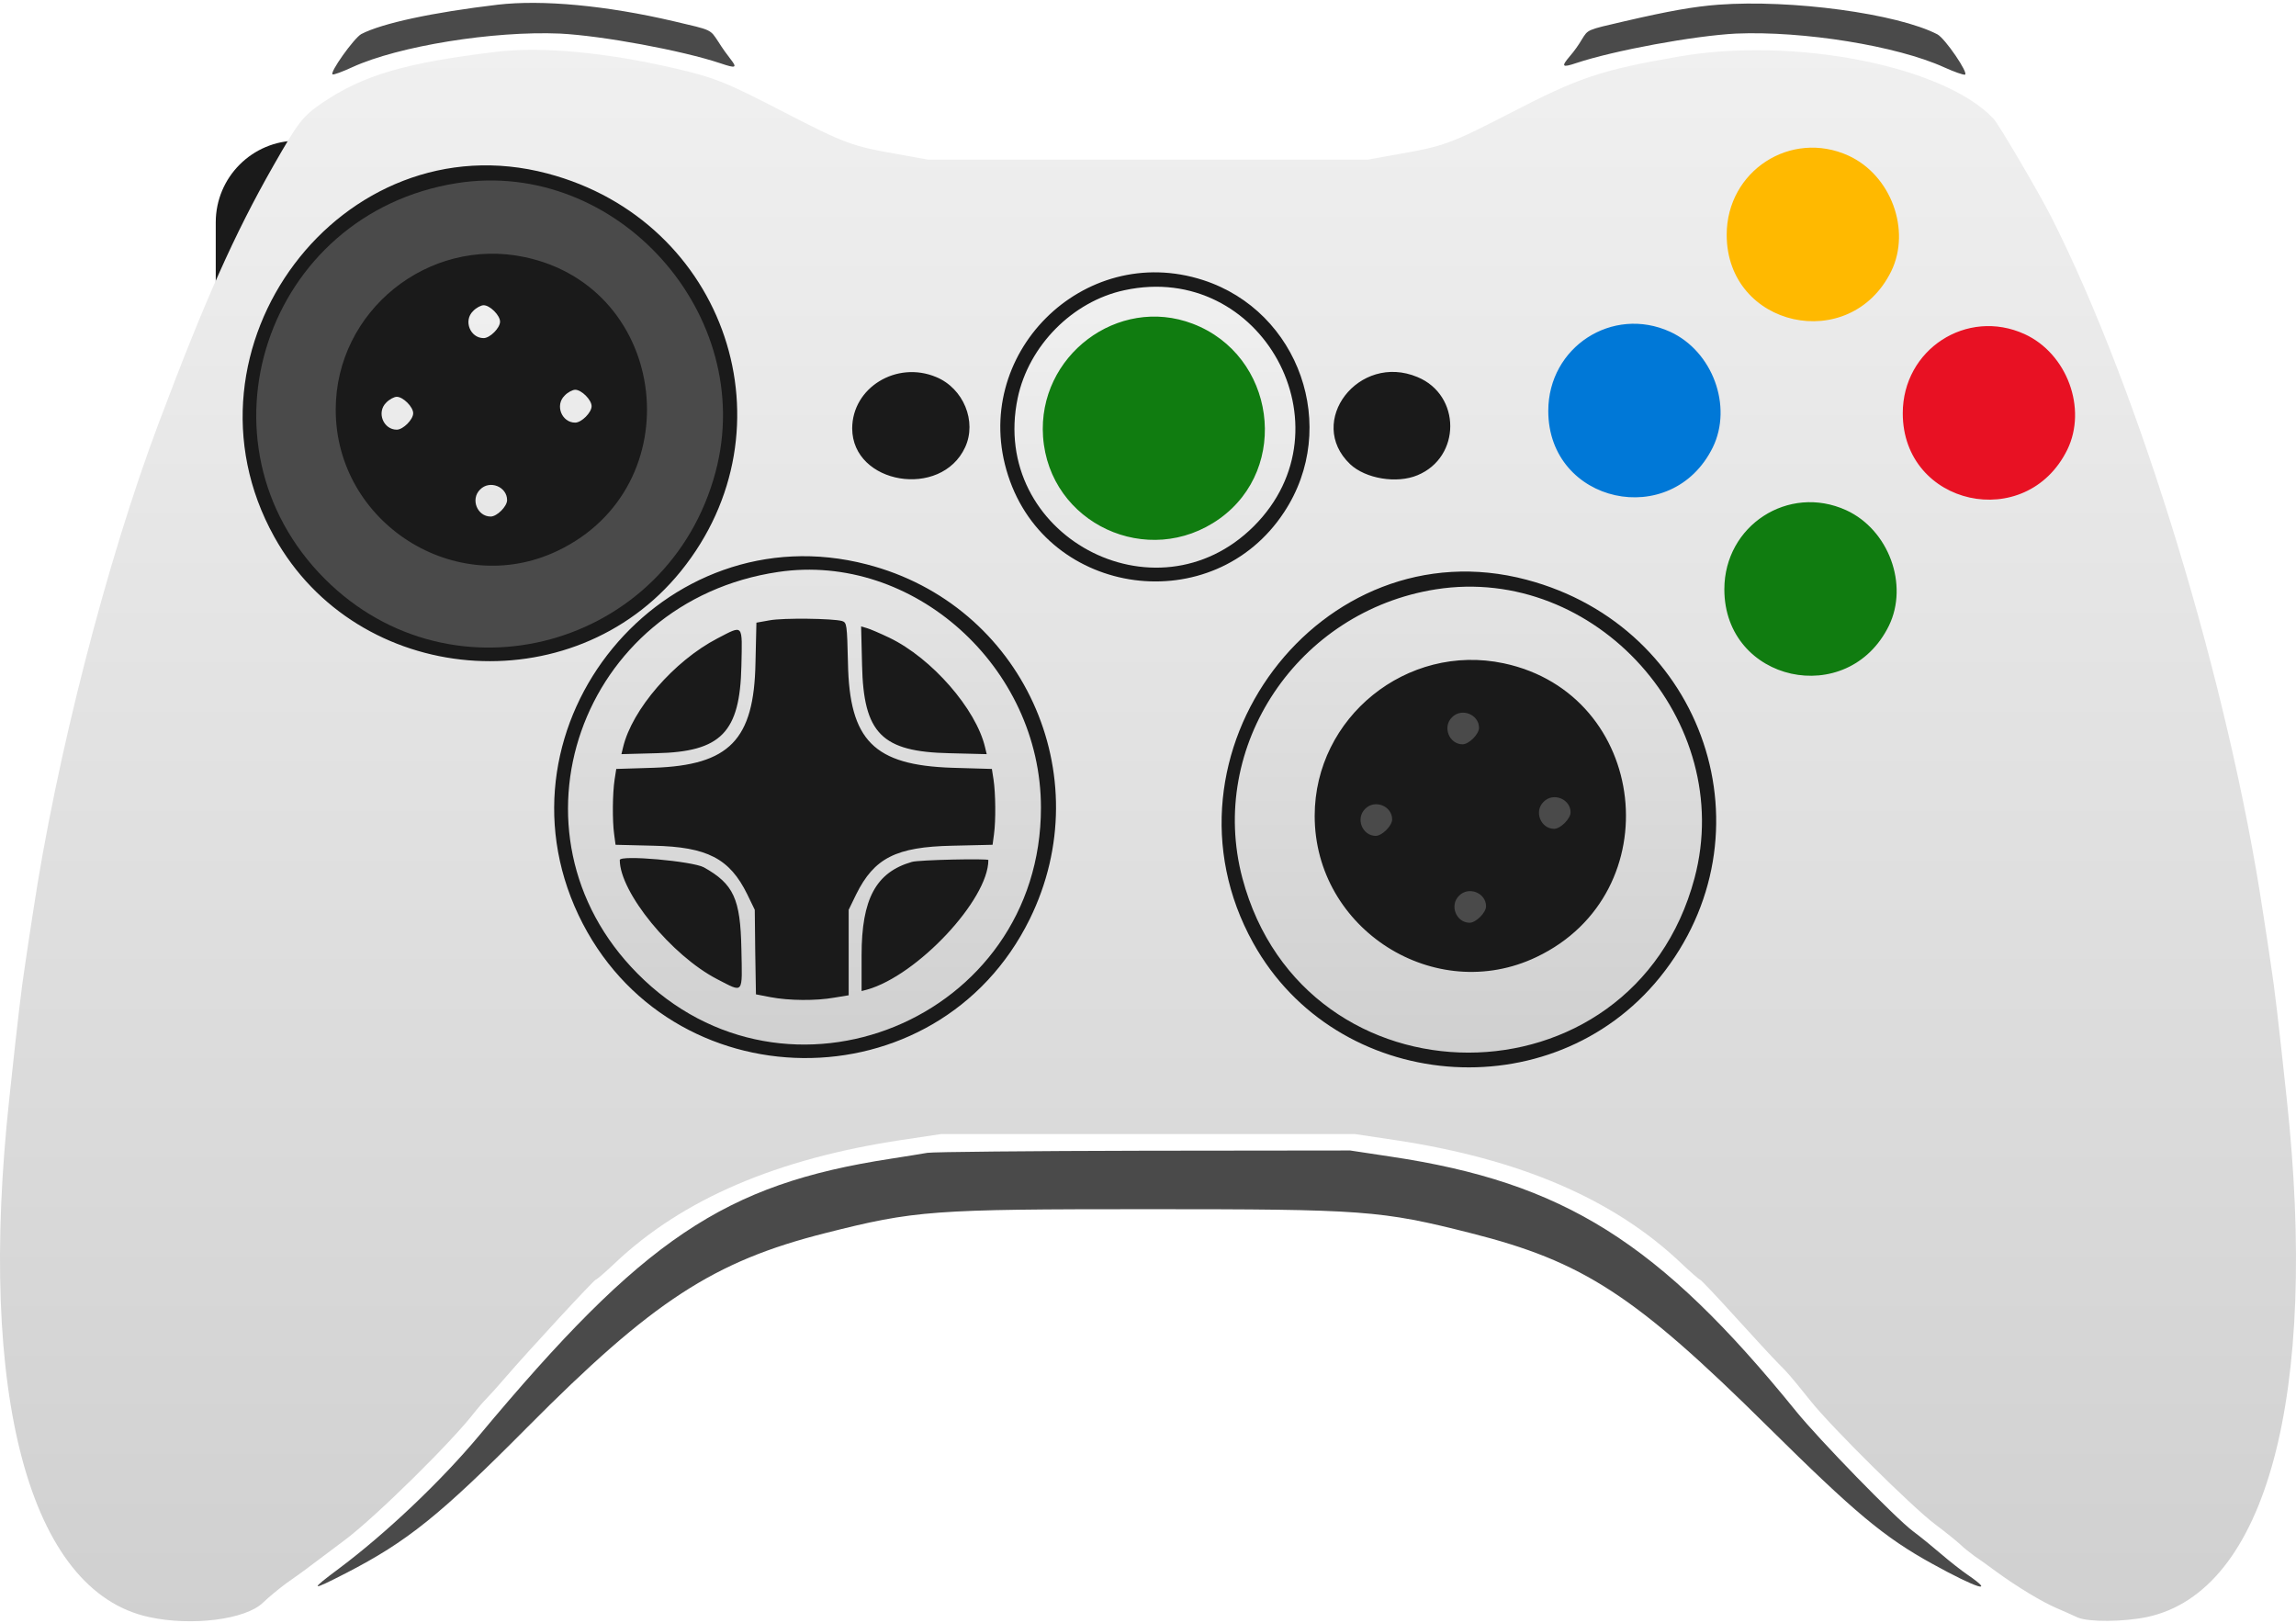
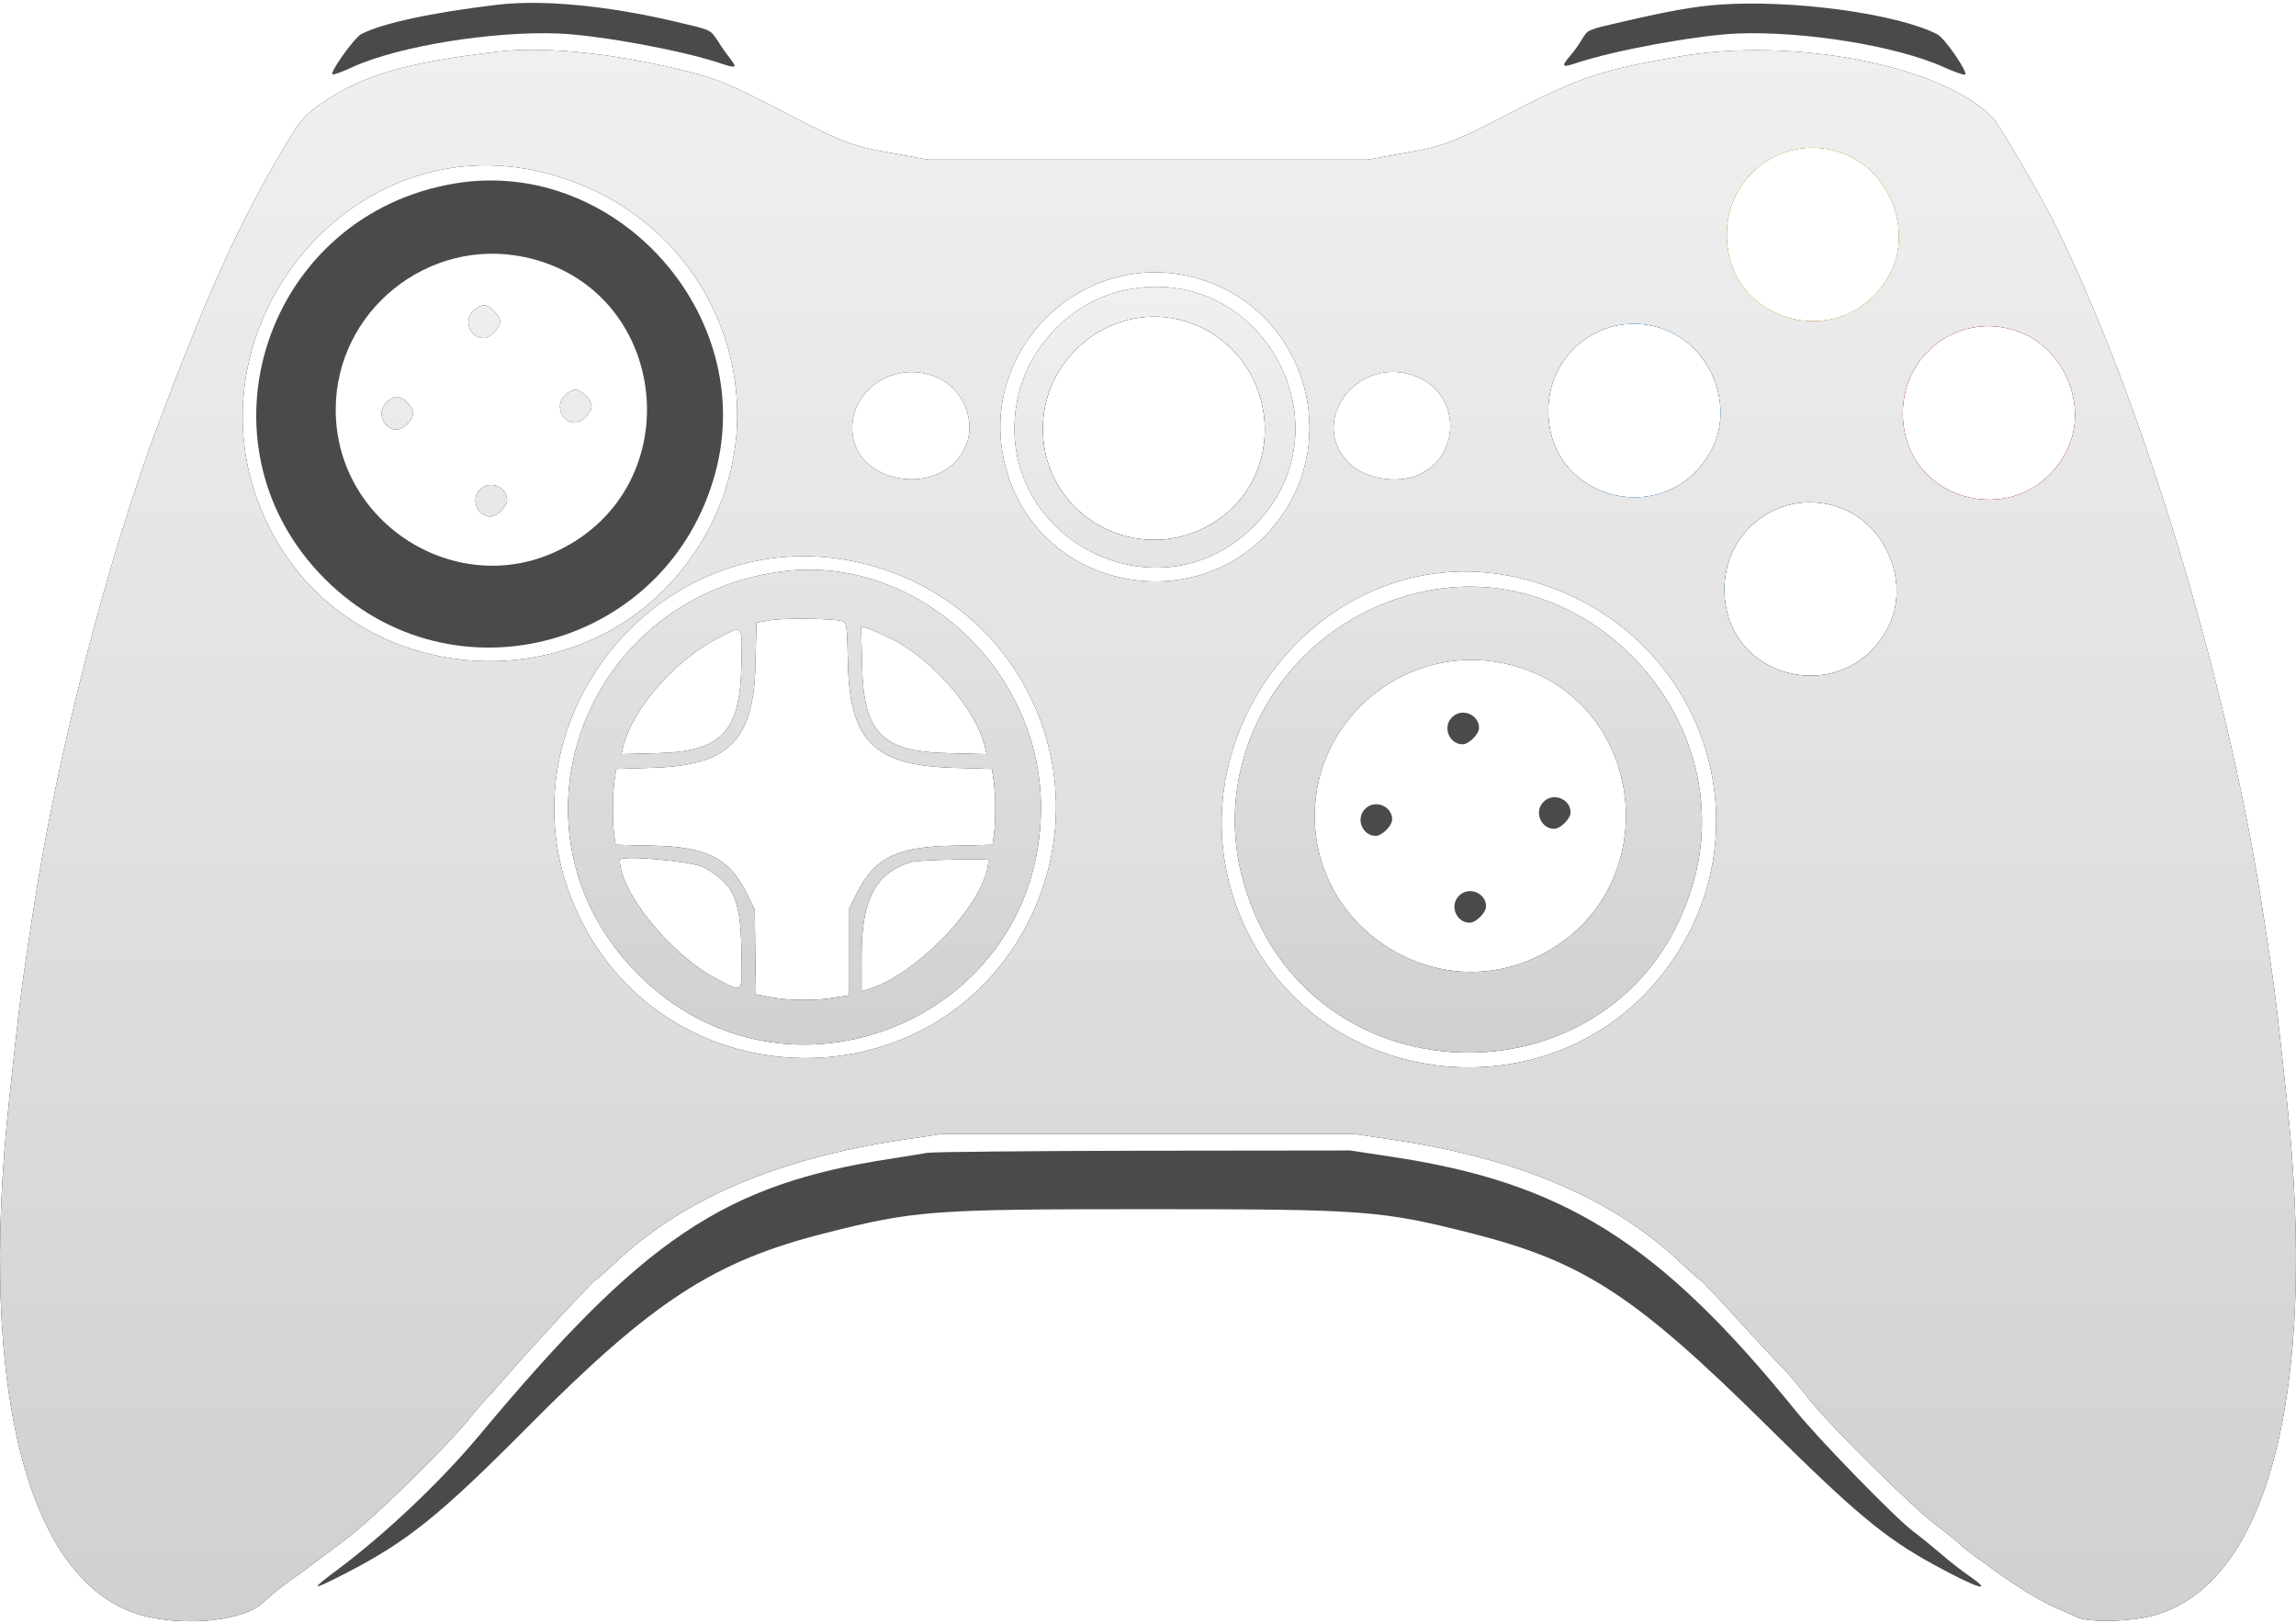
<svg xmlns="http://www.w3.org/2000/svg" width="1304" height="921.333" viewBox="0 0 978 691">
  <defs>
-     <linearGradient id="a" x1="0" x2="0" y1="0" y2="1">
+     <linearGradient id="b" x1="0" x2="0" y1="0" y2="1">
      <stop offset="0%" stop-color="#f0f0f0" />
      <stop offset="100%" stop-color="#d0d0d0" />
    </linearGradient>
+     <clipPath id="a">
+       <path d="M212 22c-39.4 4.7-57.4 10-75 22-8.1 5.6-9.9 7.9-20.5 26.5-16.6 29.1-29.2 57.3-48.9 109.7C45.3 239.4 23.9 322.9 14 389c-1.1 6.9-2.6 17-3.4 22.5-1.4 8.9-3.1 23.2-6.6 56-13.8 126.8 8.6 210.2 59.4 221.2 18.2 4 41.2 1.1 48.6-6.1 2.5-2.4 7-6.1 10-8.3 3-2.1 7.8-5.5 10.5-7.6 2.8-2.1 9.1-6.8 14-10.5 13.1-9.7 46.2-42.3 55.8-54.9 1.2-1.5 3.3-4 4.7-5.4s5-5.4 8-8.9c9.8-11.4 38.1-42 38.8-42 .4 0 4.1-3.2 8.2-7.1 28.8-27.2 68.9-44.4 122.2-52.4l16.7-2.5h176.2l16.7 2.5c53.4 8 93.4 25.1 122.2 52.4 4.1 3.9 7.8 7.1 8.1 7.1.4 0 7.1 7.1 14.9 15.7 7.9 8.7 16.1 17.6 18.4 19.9 4.4 4.4 5 5.1 14.1 16.4 9 11.2 42.8 44.6 52.5 52 4.7 3.5 9.6 7.5 11 8.8 1.4 1.4 4.1 3.5 6 4.9 1.9 1.3 6.2 4.3 9.5 6.8 8.8 6.4 19.2 12.7 25.5 15.4 3 1.3 7.1 3.1 9 4 4.5 2 19.6 1.9 29.6-.2 50.8-10.9 73.2-94.4 59.4-221.2-3.5-32.8-5.2-47.1-6.6-56-.8-5.5-2.3-15.6-3.4-22.5-14.6-97.4-52.5-222.1-90.3-296.7-5.8-11.3-22.1-39-24.5-41.7-21.1-22.5-84.9-35.1-134.2-26.5-33.3 5.8-42.4 8.9-71.4 23.9-25.2 13-28.7 14.3-47.1 17.5L582.6 68H395.4l-13.9-2.5c-18.4-3.2-21.9-4.5-47.1-17.5-24.9-12.9-29.7-14.9-47-18.9-29.2-6.8-56.5-9.3-75.4-7.1m575.4 44.3c18.1 8.3 26.7 31.7 18.2 49.2-17.5 35.6-70.1 24-70.1-15.5 0-27.2 27.3-44.9 51.9-33.7m-554.2 7.6C309.4 94 339.1 182.6 290 243.3c-46.1 56.9-137.8 49.1-173.2-14.7-44.6-80.3 28.8-177.9 116.4-154.7m279.3 45.4c41 13.3 58.3 62.7 34.5 98.8-30.1 45.9-100.8 36.5-117.6-15.6-16.6-51.2 31.9-99.8 83.1-83.2m198.9 22c18.1 8.3 26.7 31.7 18.2 49.2-17.5 35.6-70.1 24-70.1-15.5 0-27.2 27.3-44.9 51.9-33.7m151 1c18.1 8.3 26.7 31.7 18.2 49.2-17.5 35.6-70.1 24-70.1-15.5 0-27.2 27.3-44.9 51.9-33.7m-463.6 18.3c11.6 4.8 17.4 18.9 12.3 29.9-10.2 22.1-48 15.8-48.1-8 0-17.4 18.9-29 35.8-21.9m205 0c18.6 7.7 18.6 34.1 0 41.8-8.8 3.7-22.1 1.5-28.7-4.7-19-18.1 3.7-47.6 28.7-37.1m182.6 56.7c18.1 8.3 26.7 31.7 18.2 49.2-17.5 35.6-70.1 24-70.1-15.5 0-27.2 27.3-44.9 51.9-33.7m-417.1 23.1c66.2 17.1 99.5 89.8 69.3 151.1-39.3 79.7-154 78.6-192.2-1.8-38.4-81.2 36.2-171.9 122.9-149.3m280.9 6.5C726.4 267 756.1 355.6 707 416.3c-46.1 56.9-137.8 49.1-173.2-14.7-44.6-80.3 28.8-177.9 116.4-154.7" />
+       <path d="M201.5 132.5c-4.2 4.1-1.2 11.5 4.5 11.5 2.7 0 7-4.3 7-7s-4.3-7-7-7c-1.1 0-3.2 1.1-4.5 2.5m39 36c-4.2 4.1-1.2 11.5 4.5 11.5 2.7 0 7-4.3 7-7s-4.3-7-7-7c-1.1 0-3.2 1.1-4.5 2.5m-76 3c-4.2 4.1-1.2 11.5 4.5 11.5 2.7 0 7-4.3 7-7s-4.3-7-7-7c-1.1 0-3.2 1.1-4.5 2.5m40 37c-4.2 4.1-1.2 11.5 4.5 11.5 2.7 0 7-4.3 7-7 0-5.7-7.4-8.7-11.5-4.5M479 123.6c-22.1 4.7-40.8 23.6-45.5 45.9-12.2 58.1 58.6 96.5 100.6 54.6C576.2 182 537.3 111 479 123.6m29.1 14.3c35.1 13.4 41.7 61.3 11.4 83-30.4 21.7-72.6 2.1-75.2-34.9-2.4-34.4 31.9-60.3 63.8-48.1M331.5 243.6c-84.5 12.5-119.2 111.3-60 171 63.4 64.2 171.9 19.6 171.9-70.6 0-60-54.5-108.9-111.9-100.4m27.2 20.9c2 .7 2.1 1.3 2.5 17.9.6 33 11.1 43.5 44.3 44.6l17 .5.7 4.5c.9 5.9 1 17.5.2 23.3l-.6 4.5-17.2.4c-23.9.5-33.2 5.2-40.9 20.7l-3.2 6.6v36.4l-6.1 1c-7.9 1.4-19.3 1.3-27.2-.2l-6.2-1.2-.3-18-.2-18-3.2-6.6c-7.5-15.3-17.1-20.2-39.9-20.7l-16.2-.4-.6-4.5c-.8-5.8-.7-17.4.2-23.3l.7-4.5 16-.5c32.2-1.1 42.7-11.9 43.3-44.6l.4-17.2 5.6-1c5.8-1.1 27-.8 30.9.3m20.1 7.1c18.1 8.7 37 30.4 40.8 46.7l.7 2.9-15.9-.4c-28.8-.6-36.6-8.4-37.2-37.6l-.4-16.4 2.4.7c1.2.3 5.6 2.2 9.6 4.1m-63 12.1c-.6 28.2-8.6 36.5-36.2 37.1l-14.9.4.7-2.9c3.8-16.1 21.7-36.8 40.2-46.4 11.2-5.8 10.6-6.5 10.2 11.8m-16 85.7c12.7 7.1 15.6 13.4 16 34.8.4 19.6 1.1 18.7-10.2 12.9C286 407 264 380 264 366.3c0-2.3 31 .5 35.8 3.1m121.2-3.1c0 16.9-30.3 49.2-51.7 55.2l-2.3.6v-15.3c0-23.9 6.1-35.3 21.4-39.7 2.9-.9 32.6-1.5 32.6-.8M611.6 251c-58.8 9.3-97.3 66.8-82.4 123 26.4 99.1 166.2 99.1 192.6 0 17.8-66.9-42.1-133.7-110.2-123m28.9 31.5c61.8 13.1 71.3 97.8 14 125.1-43.3 20.7-94.5-11.8-94.5-60.1 0-42 39.3-73.7 80.5-65" />
+     </clipPath>
  </defs>
-   <circle cx="771.5" cy="99.5" r="42.5" fill="#1a1a1a" />
-   <rect width="232.1" height="232.1" x="91.9" y="59.9" fill="#1a1a1a" rx="34.8" />
-   <circle cx="209" cy="174" r="76.5" fill="#1a1a1a" />
-   <rect width="145.2" height="145.2" x="418.9" y="108.9" fill="#1a1a1a" rx="21.8" />
-   <circle cx="491" cy="182" r="54.6" fill="#1a1a1a" />
-   <circle cx="695.5" cy="174.5" r="42.5" fill="#1a1a1a" />
-   <circle cx="846.5" cy="175.5" r="42.5" fill="#1a1a1a" />
-   <circle cx="387.5" cy="181" r="28.7" fill="#1a1a1a" />
-   <circle cx="592.5" cy="181" r="28.7" fill="#1a1a1a" />
-   <circle cx="770.5" cy="250.5" r="42.5" fill="#1a1a1a" />
-   <rect width="235.4" height="235.4" x="224.8" y="225.8" fill="#1a1a1a" rx="35.3" />
-   <rect width="232.1" height="232.1" x="508.9" y="232.9" fill="#1a1a1a" rx="34.8" />
-   <rect width="179.3" height="179.3" x="252.3" y="254.3" fill="#1a1a1a" rx="26.9" />
-   <rect width="58.3" height="59.4" x="363.9" y="263.8" fill="#1a1a1a" rx="8.7" />
-   <rect width="56.1" height="58.3" x="261.9" y="264.9" fill="#1a1a1a" rx="8.4" />
-   <circle cx="626" cy="347" r="76.5" fill="#1a1a1a" />
-   <rect width="57.2" height="60.5" x="260.9" y="362.8" fill="#1a1a1a" rx="8.6" />
-   <rect width="59.4" height="61.6" x="363.8" y="362.7" fill="#1a1a1a" rx="8.9" />
-   <circle cx="771.5" cy="99.5" r="42.5" fill="#ffb900" />
-   <circle cx="695.5" cy="174.5" r="42.5" fill="#0078d7" />
-   <circle cx="846.5" cy="175.5" r="42.5" fill="#e81123" />
-   <circle cx="770.5" cy="250.5" r="42.5" fill="#107c10" />
-   <circle cx="491" cy="182" r="54.6" fill="#107c10" />
-   <path fill="url(#a)" d="M212 22c-39.4 4.7-57.4 10-75 22-8.1 5.6-9.9 7.9-20.5 26.5-16.6 29.1-29.2 57.3-48.9 109.7C45.3 239.4 23.9 322.9 14 389c-1.1 6.9-2.6 17-3.4 22.5-1.4 8.9-3.1 23.2-6.6 56-13.8 126.8 8.6 210.2 59.4 221.2 18.2 4 41.2 1.1 48.6-6.1 2.5-2.4 7-6.1 10-8.3 3-2.1 7.8-5.5 10.5-7.6 2.8-2.1 9.1-6.8 14-10.5 13.1-9.7 46.2-42.3 55.8-54.9 1.2-1.5 3.3-4 4.7-5.4s5-5.4 8-8.9c9.8-11.4 38.1-42 38.8-42 .4 0 4.1-3.2 8.2-7.1 28.8-27.2 68.9-44.4 122.2-52.4l16.7-2.5h176.2l16.7 2.5c53.4 8 93.4 25.1 122.2 52.4 4.1 3.9 7.8 7.1 8.1 7.1.4 0 7.1 7.1 14.9 15.7 7.9 8.7 16.1 17.6 18.4 19.9 4.4 4.4 5 5.1 14.1 16.4 9 11.2 42.8 44.6 52.5 52 4.7 3.5 9.6 7.5 11 8.8 1.4 1.4 4.1 3.5 6 4.9 1.9 1.3 6.2 4.3 9.5 6.8 8.8 6.4 19.2 12.7 25.5 15.4 3 1.3 7.1 3.1 9 4 4.5 2 19.6 1.9 29.6-.2 50.8-10.9 73.2-94.4 59.4-221.2-3.5-32.8-5.2-47.1-6.6-56-.8-5.5-2.3-15.6-3.4-22.5-14.6-97.4-52.5-222.1-90.3-296.7-5.8-11.3-22.1-39-24.5-41.7-21.1-22.5-84.9-35.1-134.2-26.5-33.3 5.8-42.4 8.9-71.4 23.9-25.2 13-28.7 14.3-47.1 17.5L582.6 68H395.4l-13.9-2.5c-18.4-3.2-21.9-4.5-47.1-17.5-24.9-12.9-29.7-14.9-47-18.9-29.2-6.8-56.5-9.3-75.4-7.1m575.4 44.3c18.1 8.3 26.7 31.7 18.2 49.2-17.5 35.6-70.1 24-70.1-15.5 0-27.2 27.3-44.9 51.9-33.7m-554.2 7.6C309.4 94 339.1 182.6 290 243.3c-46.1 56.9-137.8 49.1-173.2-14.7-44.6-80.3 28.8-177.9 116.4-154.7m279.3 45.4c41 13.3 58.3 62.7 34.5 98.8-30.1 45.9-100.8 36.5-117.6-15.6-16.6-51.2 31.9-99.8 83.1-83.2m198.9 22c18.1 8.3 26.7 31.7 18.2 49.2-17.5 35.6-70.1 24-70.1-15.5 0-27.2 27.3-44.9 51.9-33.7m151 1c18.1 8.3 26.7 31.7 18.2 49.2-17.5 35.6-70.1 24-70.1-15.5 0-27.2 27.3-44.9 51.9-33.7m-463.6 18.3c11.6 4.8 17.4 18.9 12.3 29.9-10.2 22.1-48 15.8-48.1-8 0-17.4 18.9-29 35.8-21.9m205 0c18.6 7.7 18.6 34.1 0 41.8-8.8 3.7-22.1 1.5-28.7-4.7-19-18.1 3.7-47.6 28.7-37.1m182.6 56.7c18.1 8.3 26.7 31.7 18.2 49.2-17.5 35.6-70.1 24-70.1-15.5 0-27.2 27.3-44.9 51.9-33.7m-417.1 23.1c66.2 17.1 99.5 89.8 69.3 151.1-39.3 79.7-154 78.6-192.2-1.8-38.4-81.2 36.2-171.9 122.9-149.3m280.9 6.5C726.4 267 756.1 355.6 707 416.3c-46.1 56.9-137.8 49.1-173.2-14.7-44.6-80.3 28.8-177.9 116.4-154.7" />
-   <path fill="url(#a)" d="M201.5 132.5c-4.2 4.1-1.2 11.5 4.5 11.5 2.7 0 7-4.3 7-7s-4.3-7-7-7c-1.1 0-3.2 1.1-4.5 2.5m39 36c-4.2 4.1-1.2 11.5 4.5 11.5 2.7 0 7-4.3 7-7s-4.3-7-7-7c-1.1 0-3.2 1.1-4.5 2.5m-76 3c-4.2 4.1-1.2 11.5 4.5 11.5 2.7 0 7-4.3 7-7s-4.3-7-7-7c-1.1 0-3.2 1.1-4.5 2.5m40 37c-4.2 4.1-1.2 11.5 4.5 11.5 2.7 0 7-4.3 7-7 0-5.7-7.4-8.7-11.5-4.5M479 123.6c-22.1 4.7-40.8 23.6-45.5 45.9-12.2 58.1 58.6 96.5 100.6 54.6C576.2 182 537.3 111 479 123.6m29.1 14.3c35.1 13.4 41.7 61.3 11.4 83-30.4 21.7-72.6 2.1-75.2-34.9-2.4-34.4 31.9-60.3 63.8-48.1M331.5 243.6c-84.5 12.5-119.2 111.3-60 171 63.4 64.2 171.9 19.6 171.9-70.6 0-60-54.5-108.9-111.9-100.4m27.2 20.9c2 .7 2.1 1.3 2.5 17.9.6 33 11.1 43.5 44.3 44.6l17 .5.7 4.5c.9 5.9 1 17.5.2 23.3l-.6 4.5-17.2.4c-23.9.5-33.2 5.2-40.9 20.7l-3.2 6.6v36.4l-6.1 1c-7.9 1.4-19.3 1.3-27.2-.2l-6.2-1.2-.3-18-.2-18-3.2-6.6c-7.5-15.3-17.1-20.2-39.9-20.7l-16.2-.4-.6-4.5c-.8-5.8-.7-17.4.2-23.3l.7-4.5 16-.5c32.2-1.1 42.7-11.9 43.3-44.6l.4-17.2 5.6-1c5.8-1.1 27-.8 30.9.3m20.1 7.1c18.1 8.7 37 30.4 40.8 46.7l.7 2.9-15.9-.4c-28.8-.6-36.6-8.4-37.2-37.6l-.4-16.4 2.4.7c1.2.3 5.6 2.2 9.6 4.1m-63 12.1c-.6 28.2-8.6 36.5-36.2 37.1l-14.9.4.7-2.9c3.8-16.1 21.7-36.8 40.2-46.4 11.2-5.8 10.6-6.5 10.2 11.8m-16 85.7c12.7 7.1 15.6 13.4 16 34.8.4 19.6 1.1 18.7-10.2 12.9C286 407 264 380 264 366.3c0-2.3 31 .5 35.8 3.1m121.2-3.1c0 16.9-30.3 49.2-51.7 55.2l-2.3.6v-15.3c0-23.9 6.1-35.3 21.4-39.7 2.9-.9 32.6-1.5 32.6-.8M611.6 251c-58.8 9.3-97.3 66.8-82.4 123 26.4 99.1 166.2 99.1 192.6 0 17.8-66.9-42.1-133.7-110.2-123m28.9 31.5c61.8 13.1 71.3 97.8 14 125.1-43.3 20.7-94.5-11.8-94.5-60.1 0-42 39.3-73.7 80.5-65" />
+   <path fill="#0a0a0a" d="M212 22c-39.4 4.7-57.4 10-75 22-8.1 5.6-9.9 7.9-20.5 26.5-16.6 29.1-29.2 57.3-48.9 109.7C45.3 239.4 23.9 322.9 14 389c-1.1 6.9-2.6 17-3.4 22.5-1.4 8.9-3.1 23.2-6.6 56-13.8 126.8 8.6 210.2 59.4 221.2 18.2 4 41.2 1.1 48.6-6.1 2.5-2.4 7-6.1 10-8.3 3-2.1 7.8-5.5 10.5-7.6 2.8-2.1 9.1-6.8 14-10.5 13.1-9.7 46.2-42.3 55.8-54.9 1.2-1.5 3.3-4 4.7-5.4s5-5.4 8-8.9c9.8-11.4 38.1-42 38.8-42 .4 0 4.1-3.2 8.2-7.1 28.8-27.2 68.9-44.4 122.2-52.4l16.7-2.5h176.2l16.7 2.5c53.4 8 93.4 25.1 122.2 52.4 4.1 3.9 7.8 7.1 8.1 7.1.4 0 7.1 7.1 14.9 15.7 7.9 8.7 16.1 17.6 18.4 19.9 4.4 4.4 5 5.1 14.1 16.4 9 11.2 42.8 44.6 52.5 52 4.7 3.5 9.6 7.5 11 8.8 1.4 1.4 4.1 3.5 6 4.9 1.9 1.3 6.2 4.3 9.5 6.8 8.8 6.4 19.2 12.7 25.5 15.4 3 1.3 7.1 3.1 9 4 4.5 2 19.6 1.9 29.6-.2 50.8-10.9 73.2-94.4 59.4-221.2-3.5-32.8-5.2-47.1-6.6-56-.8-5.5-2.3-15.6-3.4-22.5-14.6-97.4-52.5-222.1-90.3-296.7-5.8-11.3-22.1-39-24.5-41.7-21.1-22.5-84.9-35.1-134.2-26.5-33.3 5.8-42.4 8.9-71.4 23.9-25.2 13-28.7 14.3-47.1 17.5L582.6 68H395.4l-13.9-2.5c-18.4-3.2-21.9-4.5-47.1-17.5-24.9-12.9-29.7-14.9-47-18.9-29.2-6.8-56.5-9.3-75.4-7.1m575.4 44.3c18.1 8.3 26.7 31.7 18.2 49.2-17.5 35.6-70.1 24-70.1-15.5 0-27.2 27.3-44.9 51.9-33.7m-554.2 7.6C309.4 94 339.1 182.6 290 243.3c-46.1 56.9-137.8 49.1-173.2-14.7-44.6-80.3 28.8-177.9 116.4-154.7m279.3 45.4c41 13.3 58.3 62.7 34.5 98.8-30.1 45.9-100.8 36.5-117.6-15.6-16.6-51.2 31.9-99.8 83.1-83.2m198.9 22c18.1 8.3 26.7 31.7 18.2 49.2-17.5 35.6-70.1 24-70.1-15.5 0-27.2 27.3-44.9 51.9-33.7m151 1c18.1 8.3 26.7 31.7 18.2 49.2-17.5 35.6-70.1 24-70.1-15.5 0-27.2 27.3-44.9 51.9-33.7m-463.6 18.3c11.6 4.8 17.4 18.9 12.3 29.9-10.2 22.1-48 15.8-48.1-8 0-17.4 18.9-29 35.8-21.9m205 0c18.6 7.7 18.6 34.1 0 41.8-8.8 3.7-22.1 1.5-28.7-4.7-19-18.1 3.7-47.6 28.7-37.1m182.6 56.7c18.1 8.3 26.7 31.7 18.2 49.2-17.5 35.6-70.1 24-70.1-15.5 0-27.2 27.3-44.9 51.9-33.7m-417.1 23.1c66.2 17.1 99.5 89.8 69.3 151.1-39.3 79.7-154 78.6-192.2-1.8-38.4-81.2 36.2-171.9 122.9-149.3m280.9 6.5C726.4 267 756.1 355.6 707 416.3c-46.1 56.9-137.8 49.1-173.2-14.7-44.6-80.3 28.8-177.9 116.4-154.7" />
+   <path fill="#0a0a0a" d="M201.5 132.5c-4.2 4.1-1.2 11.5 4.5 11.5 2.7 0 7-4.3 7-7s-4.3-7-7-7c-1.1 0-3.2 1.1-4.5 2.5m39 36c-4.2 4.1-1.2 11.5 4.5 11.5 2.7 0 7-4.3 7-7s-4.3-7-7-7c-1.1 0-3.2 1.1-4.5 2.5m-76 3c-4.2 4.1-1.2 11.5 4.5 11.5 2.7 0 7-4.3 7-7s-4.3-7-7-7c-1.1 0-3.2 1.1-4.5 2.5m40 37c-4.2 4.1-1.2 11.5 4.5 11.5 2.7 0 7-4.3 7-7 0-5.7-7.4-8.7-11.5-4.5M479 123.6c-22.1 4.7-40.8 23.6-45.5 45.9-12.2 58.1 58.6 96.5 100.6 54.6C576.2 182 537.3 111 479 123.6m29.1 14.3c35.1 13.4 41.7 61.3 11.4 83-30.4 21.7-72.6 2.1-75.2-34.9-2.4-34.4 31.9-60.3 63.8-48.1M331.5 243.6c-84.5 12.5-119.2 111.3-60 171 63.4 64.2 171.9 19.6 171.9-70.6 0-60-54.5-108.9-111.9-100.4m27.2 20.9c2 .7 2.1 1.3 2.5 17.9.6 33 11.1 43.5 44.3 44.6l17 .5.7 4.5c.9 5.9 1 17.5.2 23.3l-.6 4.5-17.2.4c-23.9.5-33.2 5.2-40.9 20.7l-3.2 6.6v36.4l-6.1 1c-7.9 1.4-19.3 1.3-27.2-.2l-6.2-1.2-.3-18-.2-18-3.2-6.6c-7.5-15.3-17.1-20.2-39.9-20.7l-16.2-.4-.6-4.5c-.8-5.8-.7-17.4.2-23.3l.7-4.5 16-.5c32.2-1.1 42.7-11.9 43.3-44.6l.4-17.2 5.6-1c5.8-1.1 27-.8 30.9.3m20.1 7.1c18.1 8.7 37 30.4 40.8 46.7l.7 2.9-15.9-.4c-28.8-.6-36.6-8.4-37.2-37.6l-.4-16.4 2.4.7c1.2.3 5.6 2.2 9.6 4.1m-63 12.1c-.6 28.2-8.6 36.5-36.2 37.1l-14.9.4.7-2.9c3.8-16.1 21.7-36.8 40.2-46.4 11.2-5.8 10.6-6.5 10.2 11.8m-16 85.7c12.7 7.1 15.6 13.4 16 34.8.4 19.6 1.1 18.7-10.2 12.9C286 407 264 380 264 366.3c0-2.3 31 .5 35.8 3.1m121.2-3.1c0 16.9-30.3 49.2-51.7 55.2l-2.3.6v-15.3c0-23.9 6.1-35.3 21.4-39.7 2.9-.9 32.6-1.5 32.6-.8M611.6 251c-58.8 9.3-97.3 66.8-82.4 123 26.4 99.1 166.2 99.1 192.6 0 17.8-66.9-42.1-133.7-110.2-123m28.9 31.5c61.8 13.1 71.3 97.8 14 125.1-43.3 20.7-94.5-11.8-94.5-60.1 0-42 39.3-73.7 80.5-65" />
+   <g clip-path="url(#a)">
+     <circle cx="771.5" cy="99.5" r="44.4" fill="#ffb900" />
+     <circle cx="695.5" cy="174.5" r="44.4" fill="#0078d7" />
+     <circle cx="846.5" cy="175.5" r="44.4" fill="#e81123" />
+     <circle cx="770.5" cy="250.5" r="44.4" fill="#107c10" />
+     <circle cx="491" cy="182" r="57" fill="#107c10" />
+   </g>
+   <path fill="url(#b)" d="M212 22c-39.4 4.7-57.4 10-75 22-8.1 5.6-9.9 7.9-20.5 26.5-16.6 29.1-29.2 57.3-48.9 109.7C45.3 239.4 23.9 322.9 14 389c-1.1 6.9-2.6 17-3.4 22.5-1.4 8.9-3.1 23.2-6.6 56-13.8 126.8 8.6 210.2 59.4 221.2 18.2 4 41.2 1.1 48.6-6.1 2.5-2.4 7-6.1 10-8.3 3-2.1 7.8-5.5 10.5-7.6 2.8-2.1 9.1-6.8 14-10.5 13.1-9.7 46.2-42.3 55.8-54.9 1.2-1.5 3.3-4 4.7-5.4s5-5.4 8-8.9c9.8-11.4 38.1-42 38.8-42 .4 0 4.1-3.2 8.2-7.1 28.8-27.2 68.9-44.4 122.2-52.4l16.7-2.5h176.2l16.7 2.5c53.4 8 93.4 25.1 122.2 52.4 4.1 3.9 7.8 7.1 8.1 7.1.4 0 7.1 7.1 14.9 15.7 7.9 8.7 16.1 17.6 18.4 19.9 4.4 4.4 5 5.1 14.1 16.4 9 11.2 42.8 44.6 52.5 52 4.7 3.5 9.6 7.5 11 8.8 1.4 1.4 4.1 3.5 6 4.9 1.9 1.3 6.2 4.3 9.5 6.8 8.8 6.4 19.2 12.7 25.5 15.4 3 1.3 7.1 3.1 9 4 4.5 2 19.6 1.9 29.6-.2 50.8-10.9 73.2-94.4 59.4-221.2-3.5-32.8-5.2-47.1-6.6-56-.8-5.5-2.3-15.6-3.4-22.5-14.6-97.4-52.5-222.1-90.3-296.7-5.8-11.3-22.1-39-24.5-41.7-21.1-22.5-84.9-35.1-134.2-26.5-33.3 5.8-42.4 8.9-71.4 23.9-25.2 13-28.7 14.3-47.1 17.5L582.6 68H395.4l-13.9-2.5c-18.4-3.2-21.9-4.5-47.1-17.5-24.9-12.9-29.7-14.9-47-18.9-29.2-6.8-56.5-9.3-75.4-7.1m575.4 44.3c18.1 8.3 26.7 31.7 18.2 49.2-17.5 35.6-70.1 24-70.1-15.5 0-27.2 27.3-44.9 51.9-33.7m-554.2 7.6C309.4 94 339.1 182.6 290 243.3c-46.1 56.9-137.8 49.1-173.2-14.7-44.6-80.3 28.8-177.9 116.4-154.7m279.3 45.4c41 13.3 58.3 62.7 34.5 98.8-30.1 45.9-100.8 36.5-117.6-15.6-16.6-51.2 31.9-99.8 83.1-83.2m198.9 22c18.1 8.3 26.7 31.7 18.2 49.2-17.5 35.6-70.1 24-70.1-15.5 0-27.2 27.3-44.9 51.9-33.7m151 1c18.1 8.3 26.7 31.7 18.2 49.2-17.5 35.6-70.1 24-70.1-15.5 0-27.2 27.3-44.9 51.9-33.7m-463.6 18.3c11.6 4.8 17.4 18.9 12.3 29.9-10.2 22.1-48 15.8-48.1-8 0-17.4 18.9-29 35.8-21.9m205 0c18.6 7.7 18.6 34.1 0 41.8-8.8 3.7-22.1 1.5-28.7-4.7-19-18.1 3.7-47.6 28.7-37.1m182.6 56.7c18.1 8.3 26.7 31.7 18.2 49.2-17.5 35.6-70.1 24-70.1-15.5 0-27.2 27.3-44.9 51.9-33.7m-417.1 23.1c66.2 17.1 99.5 89.8 69.3 151.1-39.3 79.7-154 78.6-192.2-1.8-38.4-81.2 36.2-171.9 122.9-149.3m280.9 6.5C726.4 267 756.1 355.6 707 416.3c-46.1 56.9-137.8 49.1-173.2-14.7-44.6-80.3 28.8-177.9 116.4-154.7" />
+   <path fill="url(#b)" d="M201.5 132.5c-4.2 4.1-1.2 11.5 4.5 11.5 2.7 0 7-4.3 7-7s-4.3-7-7-7c-1.1 0-3.2 1.1-4.5 2.5m39 36c-4.2 4.1-1.2 11.5 4.5 11.5 2.7 0 7-4.3 7-7s-4.3-7-7-7c-1.1 0-3.2 1.1-4.5 2.5m-76 3c-4.2 4.1-1.2 11.5 4.5 11.5 2.7 0 7-4.3 7-7s-4.3-7-7-7c-1.1 0-3.2 1.1-4.5 2.5m40 37c-4.2 4.1-1.2 11.5 4.5 11.5 2.7 0 7-4.3 7-7 0-5.7-7.4-8.7-11.5-4.5M479 123.6c-22.1 4.7-40.8 23.6-45.5 45.9-12.2 58.1 58.6 96.5 100.6 54.6C576.2 182 537.3 111 479 123.6m29.1 14.3c35.1 13.4 41.7 61.3 11.4 83-30.4 21.7-72.6 2.1-75.2-34.9-2.4-34.4 31.9-60.3 63.8-48.1M331.5 243.6c-84.5 12.5-119.2 111.3-60 171 63.4 64.2 171.9 19.6 171.9-70.6 0-60-54.5-108.9-111.9-100.4m27.2 20.9c2 .7 2.1 1.3 2.5 17.9.6 33 11.1 43.5 44.3 44.6l17 .5.7 4.5c.9 5.9 1 17.5.2 23.3l-.6 4.5-17.2.4c-23.9.5-33.2 5.2-40.9 20.7l-3.2 6.6v36.4l-6.1 1c-7.9 1.4-19.3 1.3-27.2-.2l-6.2-1.2-.3-18-.2-18-3.2-6.6c-7.5-15.3-17.1-20.2-39.9-20.7l-16.2-.4-.6-4.5c-.8-5.8-.7-17.4.2-23.3l.7-4.5 16-.5c32.2-1.1 42.7-11.9 43.3-44.6l.4-17.2 5.6-1c5.8-1.1 27-.8 30.9.3m20.1 7.1c18.1 8.7 37 30.4 40.8 46.7l.7 2.9-15.9-.4c-28.8-.6-36.6-8.4-37.2-37.6l-.4-16.4 2.4.7c1.2.3 5.6 2.2 9.6 4.1m-63 12.1c-.6 28.2-8.6 36.5-36.2 37.1l-14.9.4.7-2.9c3.8-16.1 21.7-36.8 40.2-46.4 11.2-5.8 10.6-6.5 10.2 11.8m-16 85.7c12.7 7.1 15.6 13.4 16 34.8.4 19.6 1.1 18.7-10.2 12.9C286 407 264 380 264 366.3c0-2.3 31 .5 35.8 3.1m121.2-3.1c0 16.9-30.3 49.2-51.7 55.2l-2.3.6v-15.3c0-23.9 6.1-35.3 21.4-39.7 2.9-.9 32.6-1.5 32.6-.8M611.6 251c-58.8 9.3-97.3 66.8-82.4 123 26.4 99.1 166.2 99.1 192.6 0 17.8-66.9-42.1-133.7-110.2-123m28.9 31.5c61.8 13.1 71.3 97.8 14 125.1-43.3 20.7-94.5-11.8-94.5-60.1 0-42 39.3-73.7 80.5-65" />
  <path fill="#4a4a4a" d="M212 2c-27.8 3.3-49.2 7.9-58.1 12.5-3.1 1.7-13.8 16.7-12.2 17.2.5.2 4.3-1.2 8.4-3.1 19.7-9 60-15.5 88.4-14.3 18 .9 52.1 7.2 68.5 12.7 6.5 2.2 7.1 1.9 4.2-1.8-1.2-1.5-3.6-4.8-5.2-7.4-3.6-5.4-2.6-4.9-18.8-8.7-29-6.8-56.3-9.3-75.2-7.1m520 0c-10.6.8-21.2 2.7-40.2 7.1-16 3.7-15.3 3.4-18 7.7-1.2 2.1-3.4 5.2-5 7-3.9 4.6-3.5 5.1 2.5 3.1 16.1-5.4 50.4-11.7 68.2-12.6 28.6-1.2 68.5 5.2 88.7 14.4 4.2 1.9 8.2 3.3 8.8 3.1 1.7-.5-8.5-15.5-11.8-17.2C808.1 5.8 763.2-.3 732 2M194.6 78c-81.4 12.9-114 110.8-56.2 168.6 54.4 54.4 146.5 29.2 166.4-45.6 17.8-66.9-42.1-133.7-110.2-123m28.9 31.5c61.8 13.1 71.3 97.8 14 125.1-43.3 20.7-94.5-11.8-94.5-60.1 0-42 39.3-73.7 80.5-65M618.5 305.5c-4.2 4.1-1.2 11.5 4.5 11.5 2.7 0 7-4.3 7-7 0-5.7-7.4-8.7-11.5-4.5m39 36c-4.2 4.1-1.2 11.5 4.5 11.5 2.7 0 7-4.3 7-7 0-5.7-7.4-8.7-11.5-4.5m-76 3c-4.2 4.1-1.2 11.5 4.5 11.5 2.7 0 7-4.3 7-7 0-5.7-7.4-8.7-11.5-4.5m40 37c-4.2 4.1-1.2 11.5 4.5 11.5 2.7 0 7-4.3 7-7 0-5.7-7.4-8.7-11.5-4.5M395 491c-2.5.4-9.4 1.6-15.5 2.5-71.1 10.9-105.4 34-175.4 117.9-16.3 19.5-39.5 41.5-59.5 56.5-13 9.7-12.6 10 2.8 2.1 26-13.4 40-24.6 77.1-62 53.5-53.9 79.5-70.8 127-82.8 38.3-9.7 45.4-10.2 137.5-10.2s99.2.5 137.5 10.2c47.9 12.1 69.9 26.4 126.5 82.4 37.1 36.7 49.5 47.1 70 58.4 19 10.5 27.5 13.2 15.1 4.7-2.5-1.7-7.5-5.6-11.1-8.7s-9-7.5-12.1-9.8c-7.5-5.6-40.1-39.1-49.9-51.2-58.4-72-98.9-97.4-172.7-108.4l-17.2-2.6-87.8.1c-48.3.1-89.8.5-92.3.9" />
</svg>
